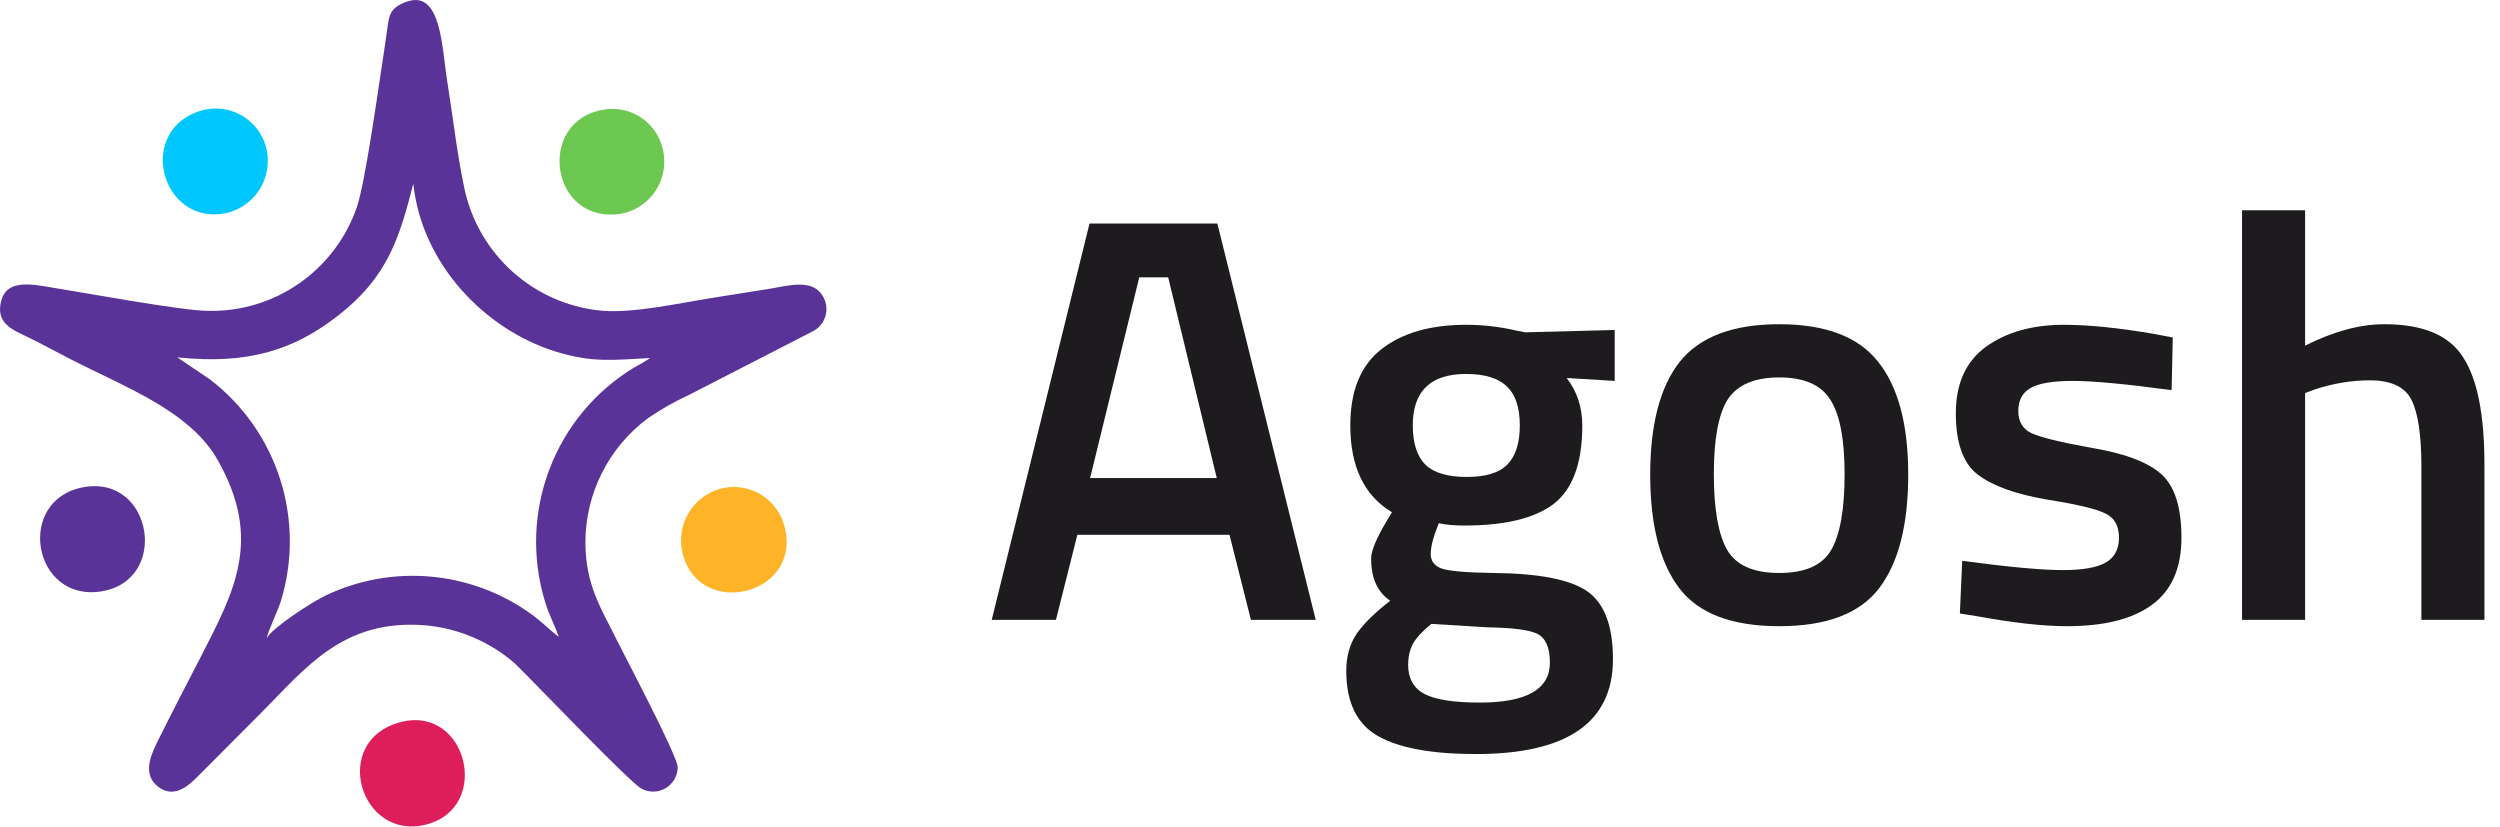
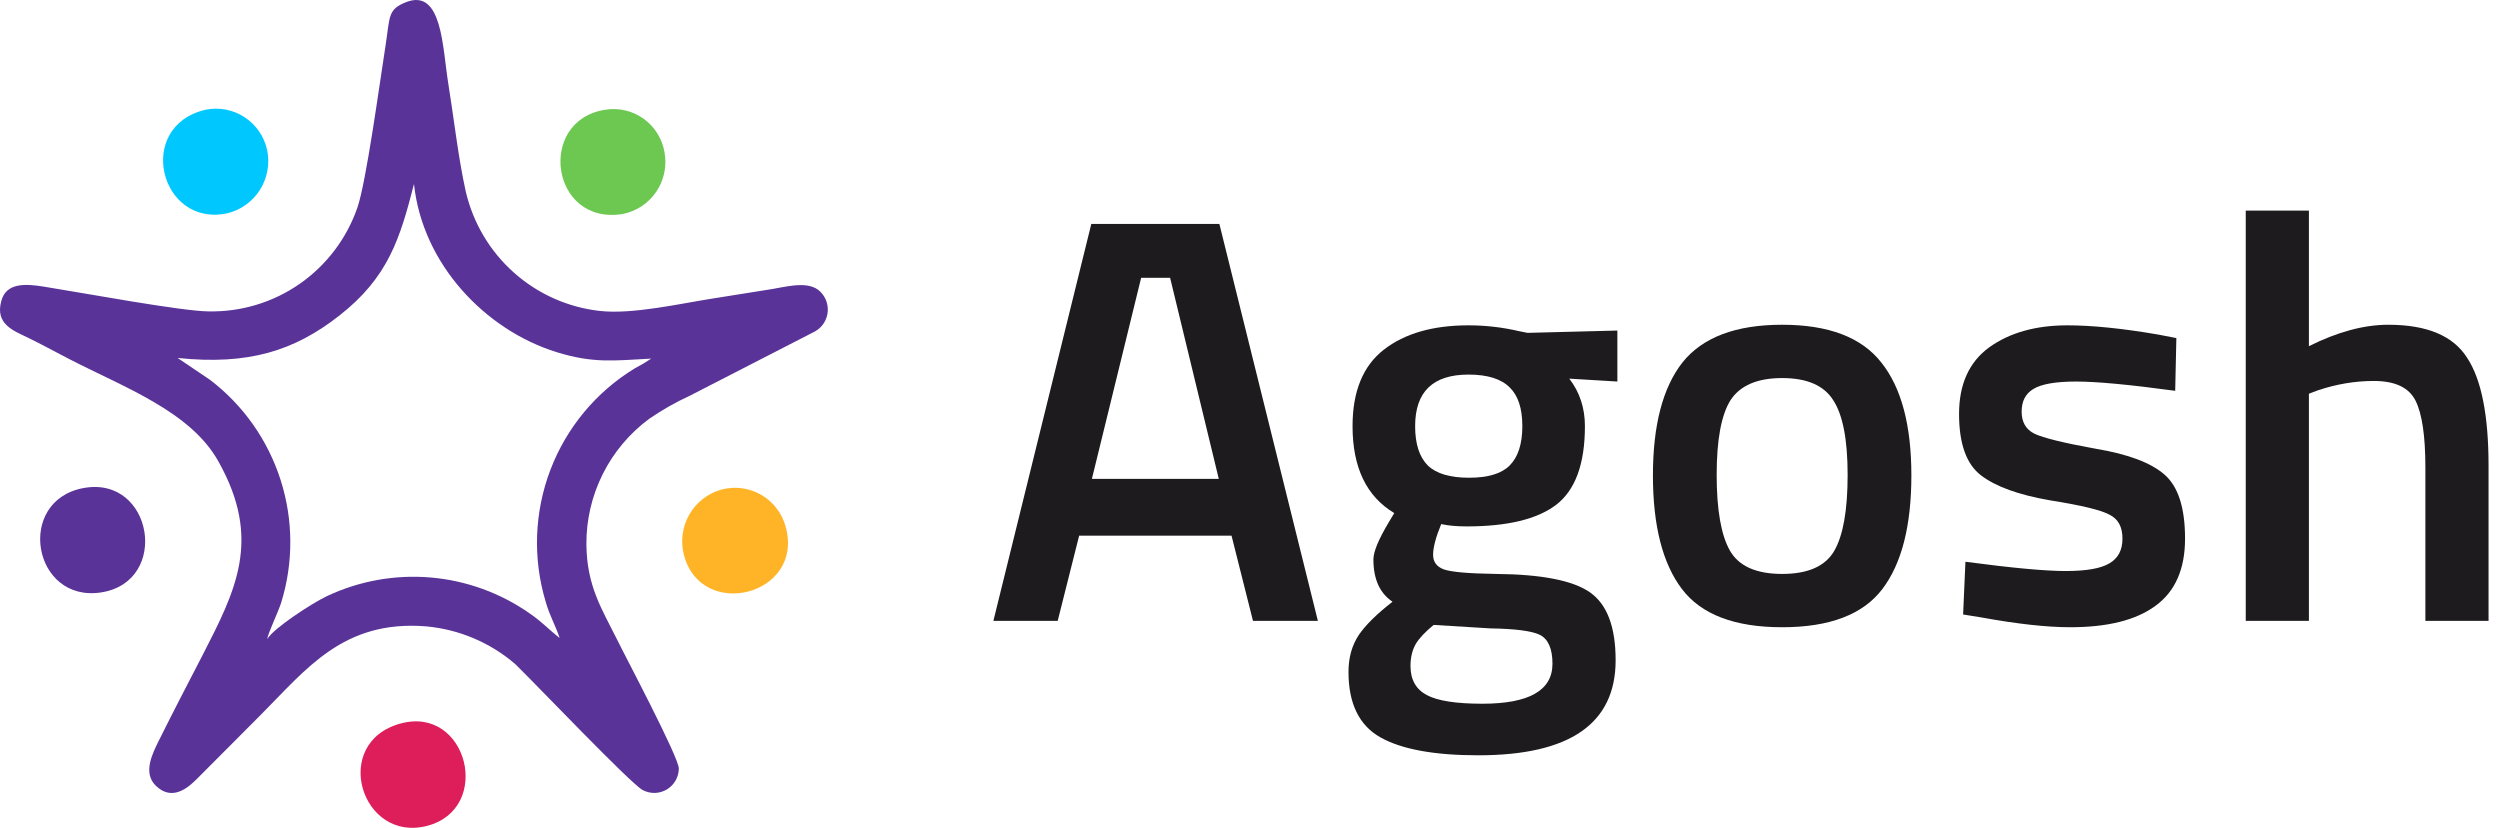
- <svg xmlns="http://www.w3.org/2000/svg" width="121" height="40" viewBox="0 0 121 40" fill="none">
-   <path fill-rule="evenodd" clip-rule="evenodd" d="M19.632 0.1C18.717 0.458 18.851 0.8 18.629 2.206C18.339 4.058 17.698 8.784 17.269 10.034C16.752 11.525 15.777 12.812 14.485 13.713C13.193 14.613 11.649 15.08 10.077 15.046C8.82 15.046 3.955 14.143 2.129 13.852C1.209 13.702 0.289 13.66 0.061 14.553C-0.244 15.658 0.661 15.984 1.317 16.301C1.974 16.617 2.646 16.991 3.324 17.338C5.992 18.718 9.223 19.88 10.563 22.313C12.672 26.08 11.39 28.539 9.766 31.698C9.068 33.047 8.381 34.37 7.698 35.739C7.367 36.408 6.881 37.342 7.538 37.975C8.339 38.743 9.115 38.043 9.549 37.602L12.605 34.536C14.787 32.352 16.581 29.939 20.594 30.266C22.184 30.411 23.689 31.049 24.901 32.092C25.837 33 30.532 37.928 31.059 38.178C31.239 38.272 31.44 38.319 31.643 38.314C31.846 38.309 32.045 38.252 32.22 38.147C32.394 38.043 32.54 37.896 32.642 37.72C32.743 37.543 32.799 37.344 32.802 37.14C32.802 36.585 30.17 31.636 29.823 30.915C29.074 29.41 28.355 28.321 28.334 26.303C28.327 25.122 28.599 23.956 29.128 22.901C29.656 21.846 30.426 20.932 31.375 20.233C31.993 19.808 32.647 19.436 33.329 19.123L39.389 16.01C39.561 15.912 39.707 15.774 39.813 15.606C39.919 15.438 39.982 15.247 39.997 15.049C40.011 14.851 39.977 14.653 39.898 14.471C39.818 14.29 39.695 14.13 39.539 14.008C38.924 13.546 37.848 13.899 37.052 14.008L34.415 14.428C32.864 14.672 30.547 15.201 28.986 15.025C27.445 14.854 25.994 14.207 24.834 13.175C23.674 12.143 22.861 10.776 22.507 9.261C22.14 7.611 21.928 5.682 21.654 3.985C21.38 2.289 21.364 -0.57 19.632 0.1ZM8.582 17.297C12.016 17.655 14.229 16.944 16.385 15.258C18.758 13.406 19.327 11.533 20.004 8.893C20.418 12.778 23.458 15.948 26.897 17.017C28.665 17.561 29.637 17.427 31.468 17.328C31.211 17.5 30.945 17.658 30.671 17.8C28.808 18.936 27.374 20.66 26.596 22.703C25.817 24.746 25.737 26.99 26.369 29.083C26.555 29.747 26.855 30.251 27.042 30.826C26.566 30.463 26.204 30.059 25.614 29.654C24.197 28.657 22.541 28.054 20.816 27.905C19.09 27.757 17.357 28.068 15.79 28.808C15.077 29.146 13.205 30.365 12.91 30.884C12.957 30.583 13.427 29.607 13.582 29.135C14.184 27.201 14.176 25.128 13.561 23.198C12.945 21.268 11.752 19.575 10.144 18.35L8.582 17.297Z" fill="#5A3399" />
-   <path fill-rule="evenodd" clip-rule="evenodd" d="M19.353 34.96C15.966 35.883 17.445 40.739 20.64 39.904C23.836 39.069 22.585 34.073 19.353 34.96Z" fill="#DD1E5A" />
-   <path fill-rule="evenodd" clip-rule="evenodd" d="M4.043 23.58C0.729 24.182 1.572 29.152 4.902 28.623C8.232 28.093 7.384 22.973 4.043 23.58Z" fill="#5A3399" />
-   <path fill-rule="evenodd" clip-rule="evenodd" d="M34.84 23.662C34.19 23.848 33.639 24.281 33.303 24.87C32.968 25.458 32.876 26.155 33.046 26.811C33.873 30.017 38.863 28.777 37.968 25.473C37.884 25.146 37.736 24.84 37.532 24.572C37.328 24.303 37.073 24.079 36.782 23.91C36.491 23.742 36.169 23.633 35.836 23.59C35.503 23.548 35.164 23.572 34.84 23.662Z" fill="#FFB428" />
-   <path fill-rule="evenodd" clip-rule="evenodd" d="M9.923 5.304C6.505 6.113 7.73 11.011 10.988 10.305C11.638 10.147 12.202 9.741 12.561 9.174C12.92 8.608 13.045 7.923 12.911 7.265C12.773 6.608 12.381 6.032 11.821 5.665C11.261 5.297 10.578 5.167 9.923 5.304Z" fill="#00C8FF" />
-   <path fill-rule="evenodd" clip-rule="evenodd" d="M29.236 5.304C25.921 5.822 26.604 10.906 30.089 10.341C30.747 10.211 31.329 9.827 31.707 9.271C32.086 8.714 32.23 8.031 32.111 7.368C32.057 7.043 31.941 6.732 31.767 6.452C31.594 6.172 31.367 5.93 31.1 5.738C30.833 5.546 30.531 5.409 30.211 5.334C29.891 5.26 29.559 5.25 29.236 5.304Z" fill="#6DC852" />
-   <path d="M48 30L52.732 10.82H58.92L63.68 30H60.544L59.508 25.884H52.144L51.108 30H48ZM55.14 13.424L52.76 23.14H58.892L56.54 13.424H55.14Z" fill="#1D1B1E" />
-   <path d="M78.067 31.904C78.067 34.965 75.855 36.496 71.431 36.496C69.303 36.496 67.726 36.207 66.699 35.628C65.672 35.049 65.159 33.995 65.159 32.464C65.159 31.773 65.327 31.176 65.663 30.672C65.999 30.187 66.54 29.655 67.287 29.076C66.671 28.665 66.363 27.984 66.363 27.032C66.363 26.659 66.615 26.052 67.119 25.212L67.371 24.792C66.027 23.989 65.355 22.589 65.355 20.592C65.355 18.912 65.859 17.68 66.867 16.896C67.875 16.112 69.238 15.72 70.955 15.72C71.776 15.72 72.588 15.813 73.391 16L73.811 16.084L78.151 15.972V18.436L75.827 18.296C76.331 18.949 76.583 19.715 76.583 20.592C76.583 22.421 76.116 23.691 75.183 24.4C74.268 25.091 72.831 25.436 70.871 25.436C70.386 25.436 69.975 25.399 69.639 25.324C69.378 25.959 69.247 26.453 69.247 26.808C69.247 27.144 69.415 27.377 69.751 27.508C70.106 27.639 70.946 27.713 72.271 27.732C74.492 27.751 76.014 28.049 76.835 28.628C77.656 29.207 78.067 30.299 78.067 31.904ZM68.155 32.184C68.155 32.837 68.416 33.304 68.939 33.584C69.462 33.864 70.358 34.004 71.627 34.004C73.886 34.004 75.015 33.36 75.015 32.072C75.015 31.344 74.81 30.877 74.399 30.672C74.007 30.485 73.214 30.383 72.019 30.364L69.275 30.196C68.864 30.532 68.575 30.84 68.407 31.12C68.239 31.419 68.155 31.773 68.155 32.184ZM68.379 20.592C68.379 21.451 68.584 22.085 68.995 22.496C69.406 22.888 70.068 23.084 70.983 23.084C71.898 23.084 72.551 22.888 72.943 22.496C73.354 22.085 73.559 21.451 73.559 20.592C73.559 19.733 73.354 19.108 72.943 18.716C72.532 18.305 71.87 18.1 70.955 18.1C69.238 18.1 68.379 18.931 68.379 20.592Z" fill="#1D1B1E" />
-   <path d="M81.298 17.512C82.269 16.299 83.874 15.692 86.114 15.692C88.354 15.692 89.95 16.299 90.902 17.512C91.873 18.725 92.358 20.545 92.358 22.972C92.358 25.399 91.891 27.228 90.958 28.46C90.025 29.692 88.41 30.308 86.114 30.308C83.818 30.308 82.203 29.692 81.27 28.46C80.337 27.228 79.87 25.399 79.87 22.972C79.87 20.545 80.346 18.725 81.298 17.512ZM83.594 26.612C84.023 27.359 84.863 27.732 86.114 27.732C87.365 27.732 88.205 27.359 88.634 26.612C89.063 25.865 89.278 24.643 89.278 22.944C89.278 21.245 89.045 20.041 88.578 19.332C88.13 18.623 87.309 18.268 86.114 18.268C84.919 18.268 84.089 18.623 83.622 19.332C83.174 20.041 82.95 21.245 82.95 22.944C82.95 24.643 83.165 25.865 83.594 26.612Z" fill="#1D1B1E" />
-   <path d="M105.106 18.884C102.903 18.585 101.307 18.436 100.318 18.436C99.328 18.436 98.638 18.557 98.246 18.8C97.872 19.024 97.686 19.388 97.686 19.892C97.686 20.396 97.891 20.751 98.302 20.956C98.731 21.161 99.72 21.404 101.27 21.684C102.838 21.945 103.948 22.365 104.602 22.944C105.255 23.523 105.582 24.549 105.582 26.024C105.582 27.499 105.106 28.581 104.154 29.272C103.22 29.963 101.848 30.308 100.038 30.308C98.899 30.308 97.462 30.149 95.726 29.832L94.858 29.692L94.97 27.144C97.21 27.443 98.824 27.592 99.814 27.592C100.803 27.592 101.503 27.471 101.914 27.228C102.343 26.985 102.558 26.584 102.558 26.024C102.558 25.464 102.352 25.081 101.942 24.876C101.55 24.652 100.588 24.419 99.058 24.176C97.546 23.915 96.435 23.513 95.726 22.972C95.016 22.431 94.662 21.441 94.662 20.004C94.662 18.567 95.147 17.493 96.118 16.784C97.107 16.075 98.367 15.72 99.898 15.72C101.092 15.72 102.558 15.869 104.294 16.168L105.162 16.336L105.106 18.884Z" fill="#1D1B1E" />
-   <path d="M111.567 30H108.515V10.176H111.567V16.728C112.948 16.037 114.227 15.692 115.403 15.692C117.269 15.692 118.539 16.224 119.211 17.288C119.901 18.333 120.247 20.069 120.247 22.496V30H117.195V22.58C117.195 21.068 117.036 19.995 116.719 19.36C116.401 18.725 115.729 18.408 114.703 18.408C113.807 18.408 112.911 18.557 112.015 18.856L111.567 19.024V30Z" fill="#1D1B1E" />
+ <svg xmlns="http://www.w3.org/2000/svg" width="151" height="50" viewBox="0 0 151 50" fill="none">
+   <path fill-rule="evenodd" clip-rule="evenodd" d="M24.54 0.125C23.396 0.572 23.564 1 23.286 2.757C22.924 5.072 22.123 10.98 21.586 12.543C20.939 14.406 19.721 16.015 18.106 17.141C16.491 18.266 14.562 18.849 12.596 18.807C11.025 18.807 4.943 17.678 2.662 17.315C1.511 17.127 0.361 17.075 0.076 18.191C-0.305 19.572 0.826 19.98 1.647 20.376C2.468 20.772 3.308 21.239 4.155 21.673C7.49 23.398 11.529 24.851 13.203 27.892C15.84 32.6 14.237 35.673 12.208 39.623C11.335 41.309 10.476 42.962 9.623 44.674C9.209 45.511 8.601 46.678 9.422 47.469C10.424 48.429 11.394 47.553 11.937 47.002L15.756 43.17C18.484 40.44 20.727 37.424 25.742 37.833C27.73 38.014 29.611 38.812 31.126 40.115C32.296 41.25 38.165 47.411 38.824 47.722C39.049 47.84 39.3 47.899 39.554 47.893C39.808 47.886 40.056 47.814 40.275 47.684C40.493 47.554 40.675 47.37 40.802 47.15C40.929 46.929 40.998 46.68 41.002 46.425C41.002 45.731 37.712 39.545 37.279 38.643C36.342 36.763 35.444 35.401 35.418 32.879C35.409 31.403 35.749 29.946 36.41 28.627C37.07 27.308 38.033 26.165 39.218 25.291C39.992 24.759 40.809 24.295 41.661 23.904L49.236 20.013C49.452 19.891 49.633 19.717 49.766 19.508C49.898 19.298 49.977 19.059 49.996 18.812C50.014 18.564 49.972 18.316 49.872 18.089C49.772 17.862 49.618 17.663 49.424 17.51C48.655 16.933 47.31 17.374 46.315 17.51L43.019 18.035C41.08 18.34 38.184 19.001 36.232 18.781C34.306 18.567 32.493 17.759 31.043 16.469C29.592 15.179 28.576 13.47 28.134 11.576C27.675 9.514 27.41 7.102 27.067 4.982C26.725 2.861 26.705 -0.712 24.54 0.125ZM10.728 21.621C15.02 22.069 17.786 21.18 20.481 19.073C23.448 16.758 24.159 14.417 25.005 11.116C25.522 15.973 29.323 19.935 33.621 21.271C35.831 21.952 37.047 21.783 39.335 21.66C39.014 21.875 38.682 22.072 38.339 22.25C36.01 23.669 34.218 25.825 33.244 28.379C32.271 30.932 32.171 33.738 32.962 36.354C33.194 37.184 33.569 37.813 33.802 38.533C33.207 38.079 32.755 37.573 32.018 37.068C30.246 35.821 28.176 35.067 26.02 34.881C23.863 34.696 21.696 35.085 19.738 36.011C18.846 36.432 16.506 37.956 16.138 38.604C16.196 38.228 16.784 37.009 16.978 36.419C17.73 34.001 17.72 31.41 16.951 28.997C16.182 26.585 14.691 24.469 12.68 22.938L10.728 21.621Z" fill="#5A3399" />
+   <path fill-rule="evenodd" clip-rule="evenodd" d="M24.191 43.701C19.958 44.855 21.806 50.925 25.8 49.881C29.795 48.837 28.231 42.592 24.191 43.701Z" fill="#DD1E5A" />
+   <path fill-rule="evenodd" clip-rule="evenodd" d="M5.054 29.476C0.911 30.228 1.965 36.44 6.127 35.779C10.29 35.117 9.23 28.717 5.054 29.476Z" fill="#5A3399" />
+   <path fill-rule="evenodd" clip-rule="evenodd" d="M43.55 29.577C42.738 29.809 42.048 30.351 41.629 31.087C41.21 31.822 41.095 32.693 41.308 33.513C42.342 37.521 48.579 35.971 47.461 31.84C47.355 31.432 47.169 31.049 46.915 30.714C46.66 30.379 46.342 30.098 45.978 29.887C45.614 29.676 45.212 29.541 44.795 29.487C44.378 29.434 43.955 29.465 43.55 29.577Z" fill="#FFB428" />
+   <path fill-rule="evenodd" clip-rule="evenodd" d="M12.403 6.63C8.131 7.641 9.663 13.763 13.735 12.881C14.548 12.683 15.253 12.177 15.701 11.468C16.149 10.759 16.306 9.903 16.139 9.081C15.966 8.259 15.476 7.54 14.776 7.081C14.076 6.621 13.222 6.459 12.403 6.63Z" fill="#00C8FF" />
+   <path fill-rule="evenodd" clip-rule="evenodd" d="M36.545 6.63C32.402 7.278 33.255 13.633 37.611 12.926C38.435 12.764 39.161 12.284 39.634 11.588C40.107 10.893 40.288 10.039 40.139 9.21C40.072 8.804 39.926 8.415 39.709 8.065C39.492 7.715 39.209 7.412 38.875 7.172C38.541 6.932 38.164 6.761 37.764 6.668C37.364 6.575 36.95 6.562 36.545 6.63Z" fill="#6DC852" />
+   <path d="M60 37.5L65.915 13.525H73.65L79.6 37.5H75.68L74.385 32.355H65.18L63.885 37.5H60ZM68.925 16.78L65.95 28.925H73.615L70.675 16.78H68.925Z" fill="#1D1B1E" />
+   <path d="M97.584 39.88C97.584 43.706 94.819 45.62 89.289 45.62C86.629 45.62 84.657 45.258 83.374 44.535C82.09 43.811 81.449 42.493 81.449 40.58C81.449 39.716 81.659 38.97 82.079 38.34C82.499 37.733 83.175 37.068 84.109 36.345C83.339 35.831 82.954 34.98 82.954 33.79C82.954 33.323 83.269 32.565 83.899 31.515L84.214 30.99C82.534 29.986 81.694 28.236 81.694 25.74C81.694 23.64 82.324 22.1 83.584 21.12C84.844 20.14 86.547 19.65 88.694 19.65C89.72 19.65 90.735 19.766 91.739 20L92.264 20.105L97.689 19.965V23.045L94.784 22.87C95.414 23.686 95.729 24.643 95.729 25.74C95.729 28.026 95.145 29.613 93.979 30.5C92.835 31.363 91.039 31.795 88.589 31.795C87.982 31.795 87.469 31.748 87.049 31.655C86.722 32.448 86.559 33.066 86.559 33.51C86.559 33.93 86.769 34.221 87.189 34.385C87.632 34.548 88.682 34.641 90.339 34.665C93.115 34.688 95.017 35.061 96.044 35.785C97.07 36.508 97.584 37.873 97.584 39.88ZM85.194 40.23C85.194 41.046 85.52 41.63 86.174 41.98C86.827 42.33 87.947 42.505 89.534 42.505C92.357 42.505 93.769 41.7 93.769 40.09C93.769 39.18 93.512 38.596 92.999 38.34C92.509 38.106 91.517 37.978 90.024 37.955L86.594 37.745C86.08 38.165 85.719 38.55 85.509 38.9C85.299 39.273 85.194 39.716 85.194 40.23ZM85.474 25.74C85.474 26.813 85.73 27.606 86.244 28.12C86.757 28.61 87.585 28.855 88.729 28.855C89.872 28.855 90.689 28.61 91.179 28.12C91.692 27.606 91.949 26.813 91.949 25.74C91.949 24.666 91.692 23.885 91.179 23.395C90.665 22.881 89.837 22.625 88.694 22.625C86.547 22.625 85.474 23.663 85.474 25.74Z" fill="#1D1B1E" />
+   <path d="M101.622 21.89C102.836 20.373 104.842 19.615 107.642 19.615C110.442 19.615 112.437 20.373 113.627 21.89C114.841 23.406 115.447 25.681 115.447 28.715C115.447 31.748 114.864 34.035 113.697 35.575C112.531 37.115 110.512 37.885 107.642 37.885C104.772 37.885 102.754 37.115 101.587 35.575C100.421 34.035 99.837 31.748 99.837 28.715C99.837 25.681 100.432 23.406 101.622 21.89ZM104.492 33.265C105.029 34.198 106.079 34.665 107.642 34.665C109.206 34.665 110.256 34.198 110.792 33.265C111.329 32.331 111.597 30.803 111.597 28.68C111.597 26.556 111.306 25.051 110.722 24.165C110.162 23.278 109.136 22.835 107.642 22.835C106.149 22.835 105.111 23.278 104.527 24.165C103.967 25.051 103.687 26.556 103.687 28.68C103.687 30.803 103.956 32.331 104.492 33.265Z" fill="#1D1B1E" />
+   <path d="M131.382 23.605C128.629 23.231 126.634 23.045 125.397 23.045C124.16 23.045 123.297 23.196 122.807 23.5C122.34 23.78 122.107 24.235 122.107 24.865C122.107 25.495 122.364 25.938 122.877 26.195C123.414 26.451 124.65 26.755 126.587 27.105C128.547 27.431 129.935 27.956 130.752 28.68C131.569 29.403 131.977 30.686 131.977 32.53C131.977 34.373 131.382 35.726 130.192 36.59C129.025 37.453 127.31 37.885 125.047 37.885C123.624 37.885 121.827 37.686 119.657 37.29L118.572 37.115L118.712 33.93C121.512 34.303 123.53 34.49 124.767 34.49C126.004 34.49 126.879 34.338 127.392 34.035C127.929 33.731 128.197 33.23 128.197 32.53C128.197 31.83 127.94 31.351 127.427 31.095C126.937 30.815 125.735 30.523 123.822 30.22C121.932 29.893 120.544 29.391 119.657 28.715C118.77 28.038 118.327 26.801 118.327 25.005C118.327 23.208 118.934 21.866 120.147 20.98C121.384 20.093 122.959 19.65 124.872 19.65C126.365 19.65 128.197 19.836 130.367 20.21L131.452 20.42L131.382 23.605Z" fill="#1D1B1E" />
+   <path d="M139.458 37.5H135.643V12.72H139.458V20.91C141.185 20.046 142.783 19.615 144.253 19.615C146.587 19.615 148.173 20.28 149.013 21.61C149.877 22.916 150.308 25.086 150.308 28.12V37.5H146.493V28.225C146.493 26.335 146.295 24.993 145.898 24.2C145.502 23.406 144.662 23.01 143.378 23.01C142.258 23.01 141.138 23.196 140.018 23.57L139.458 23.78V37.5Z" fill="#1D1B1E" />
</svg>
